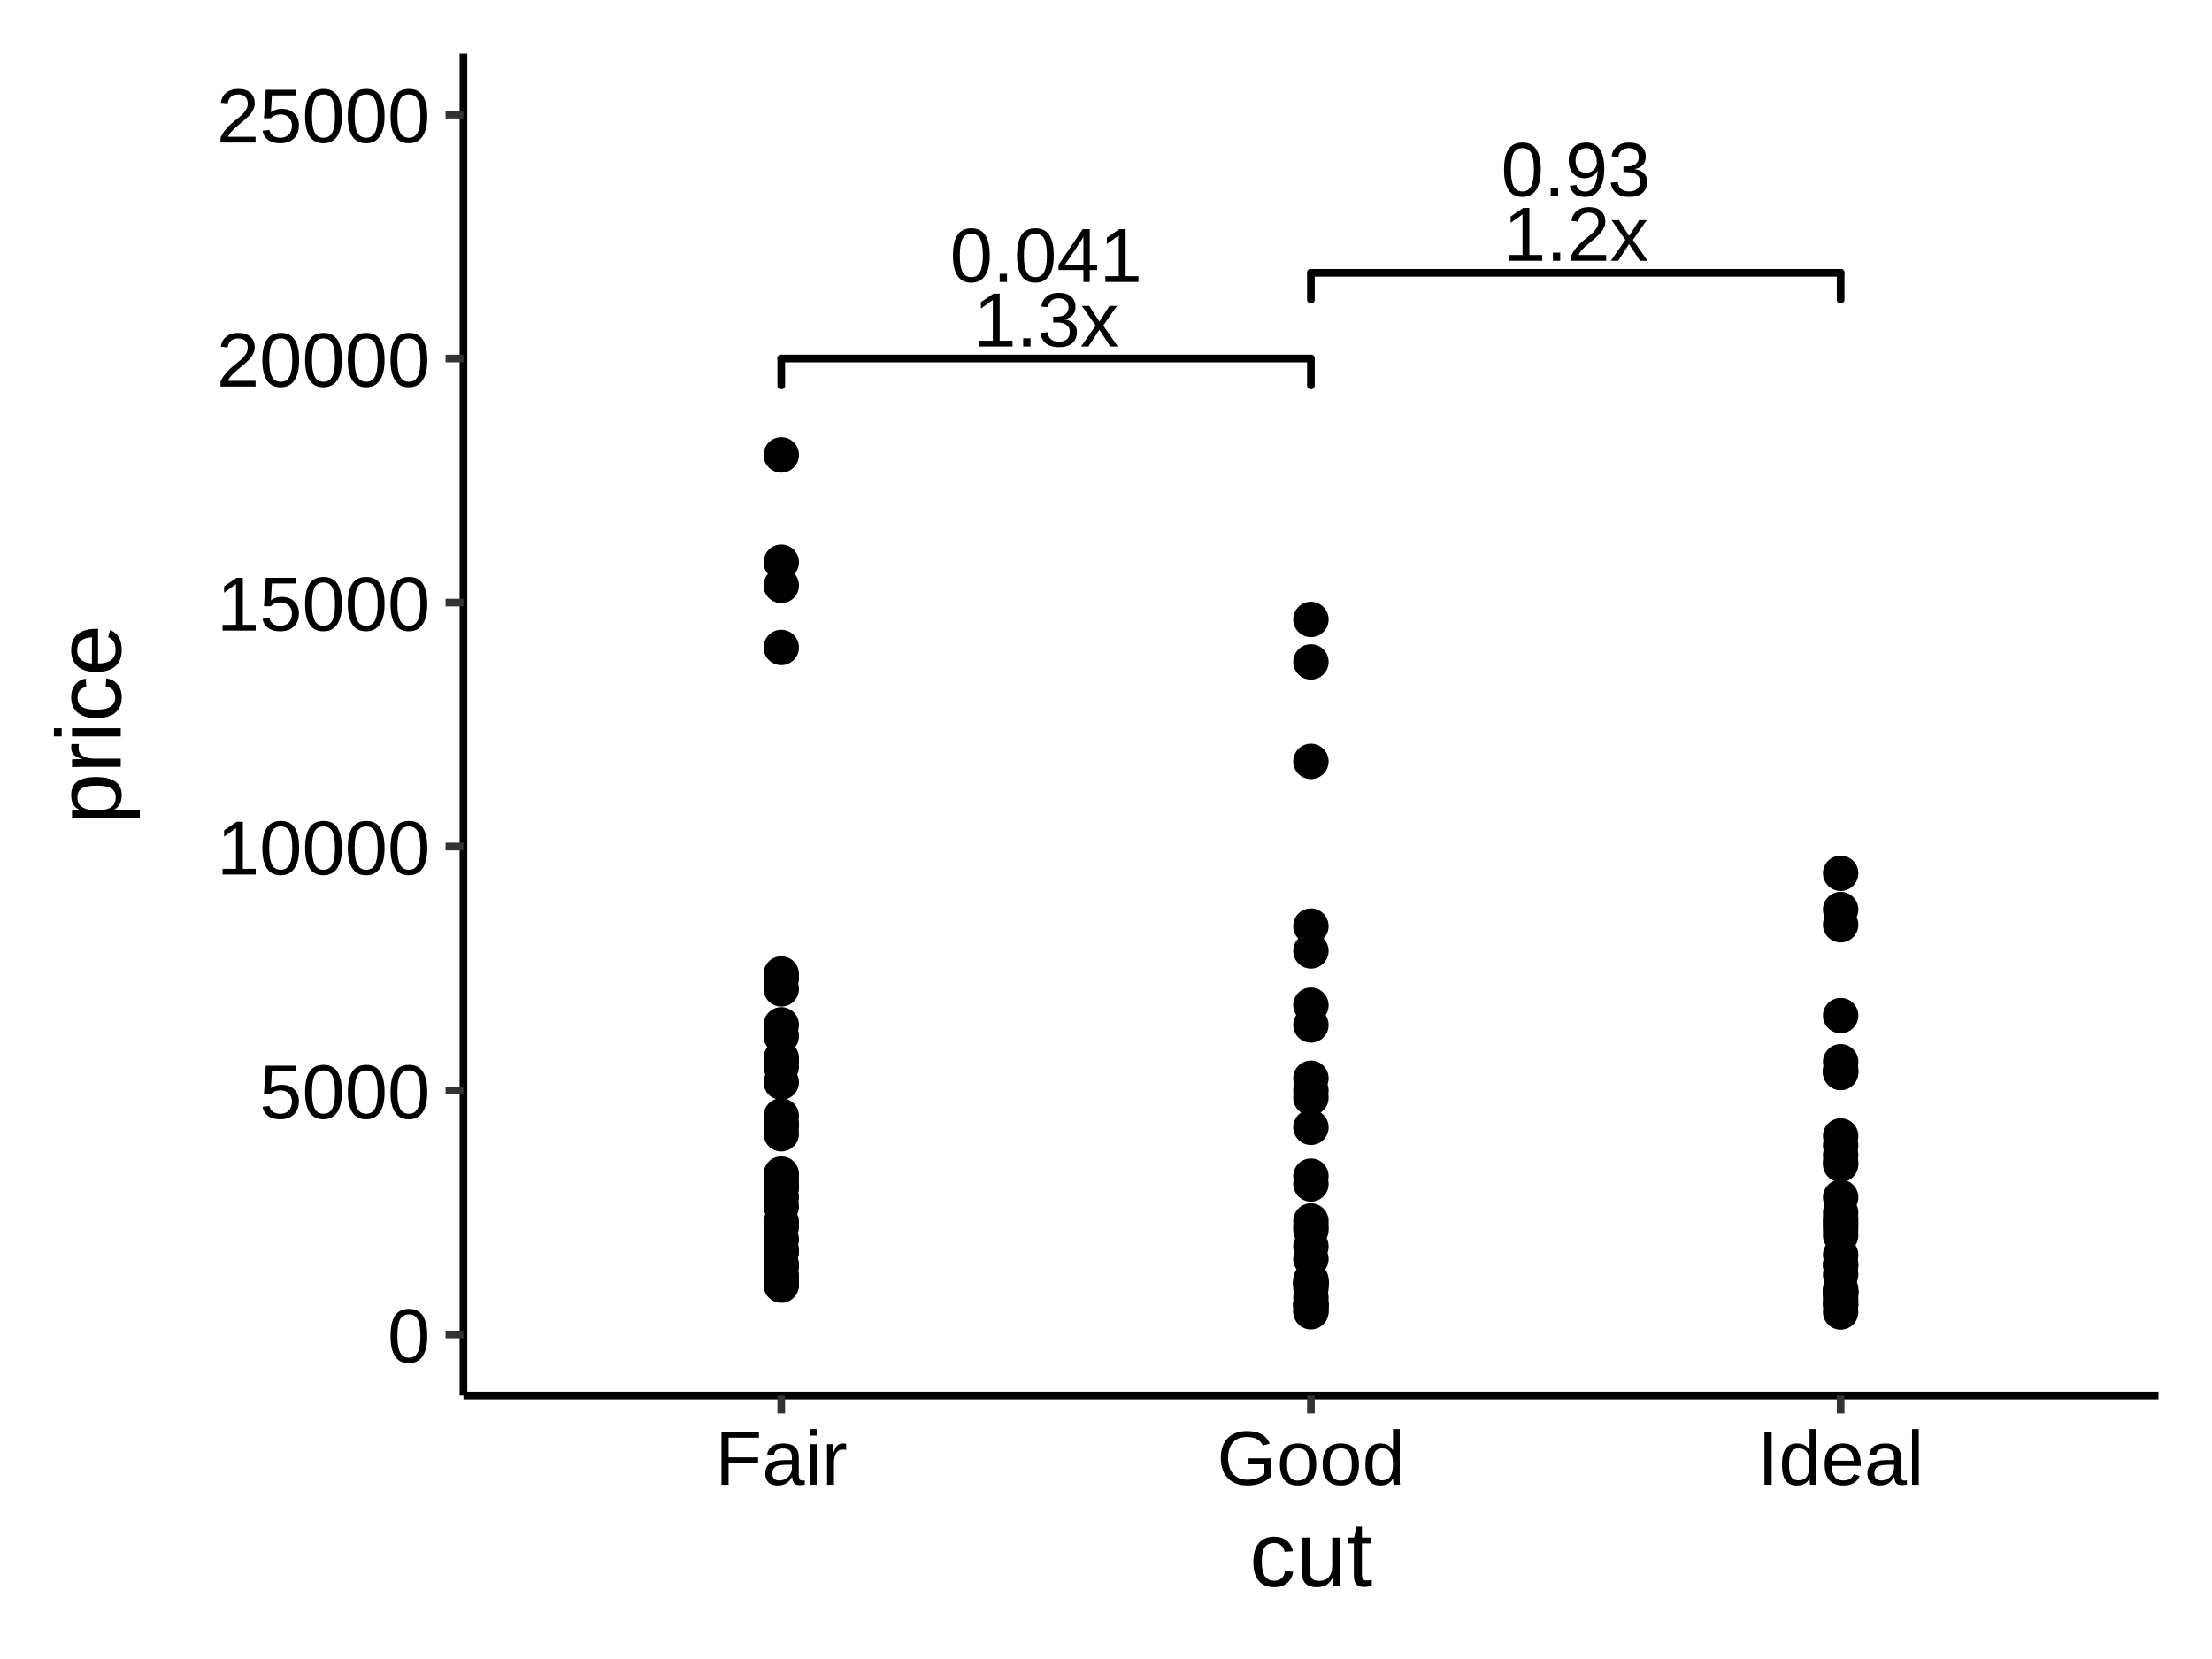
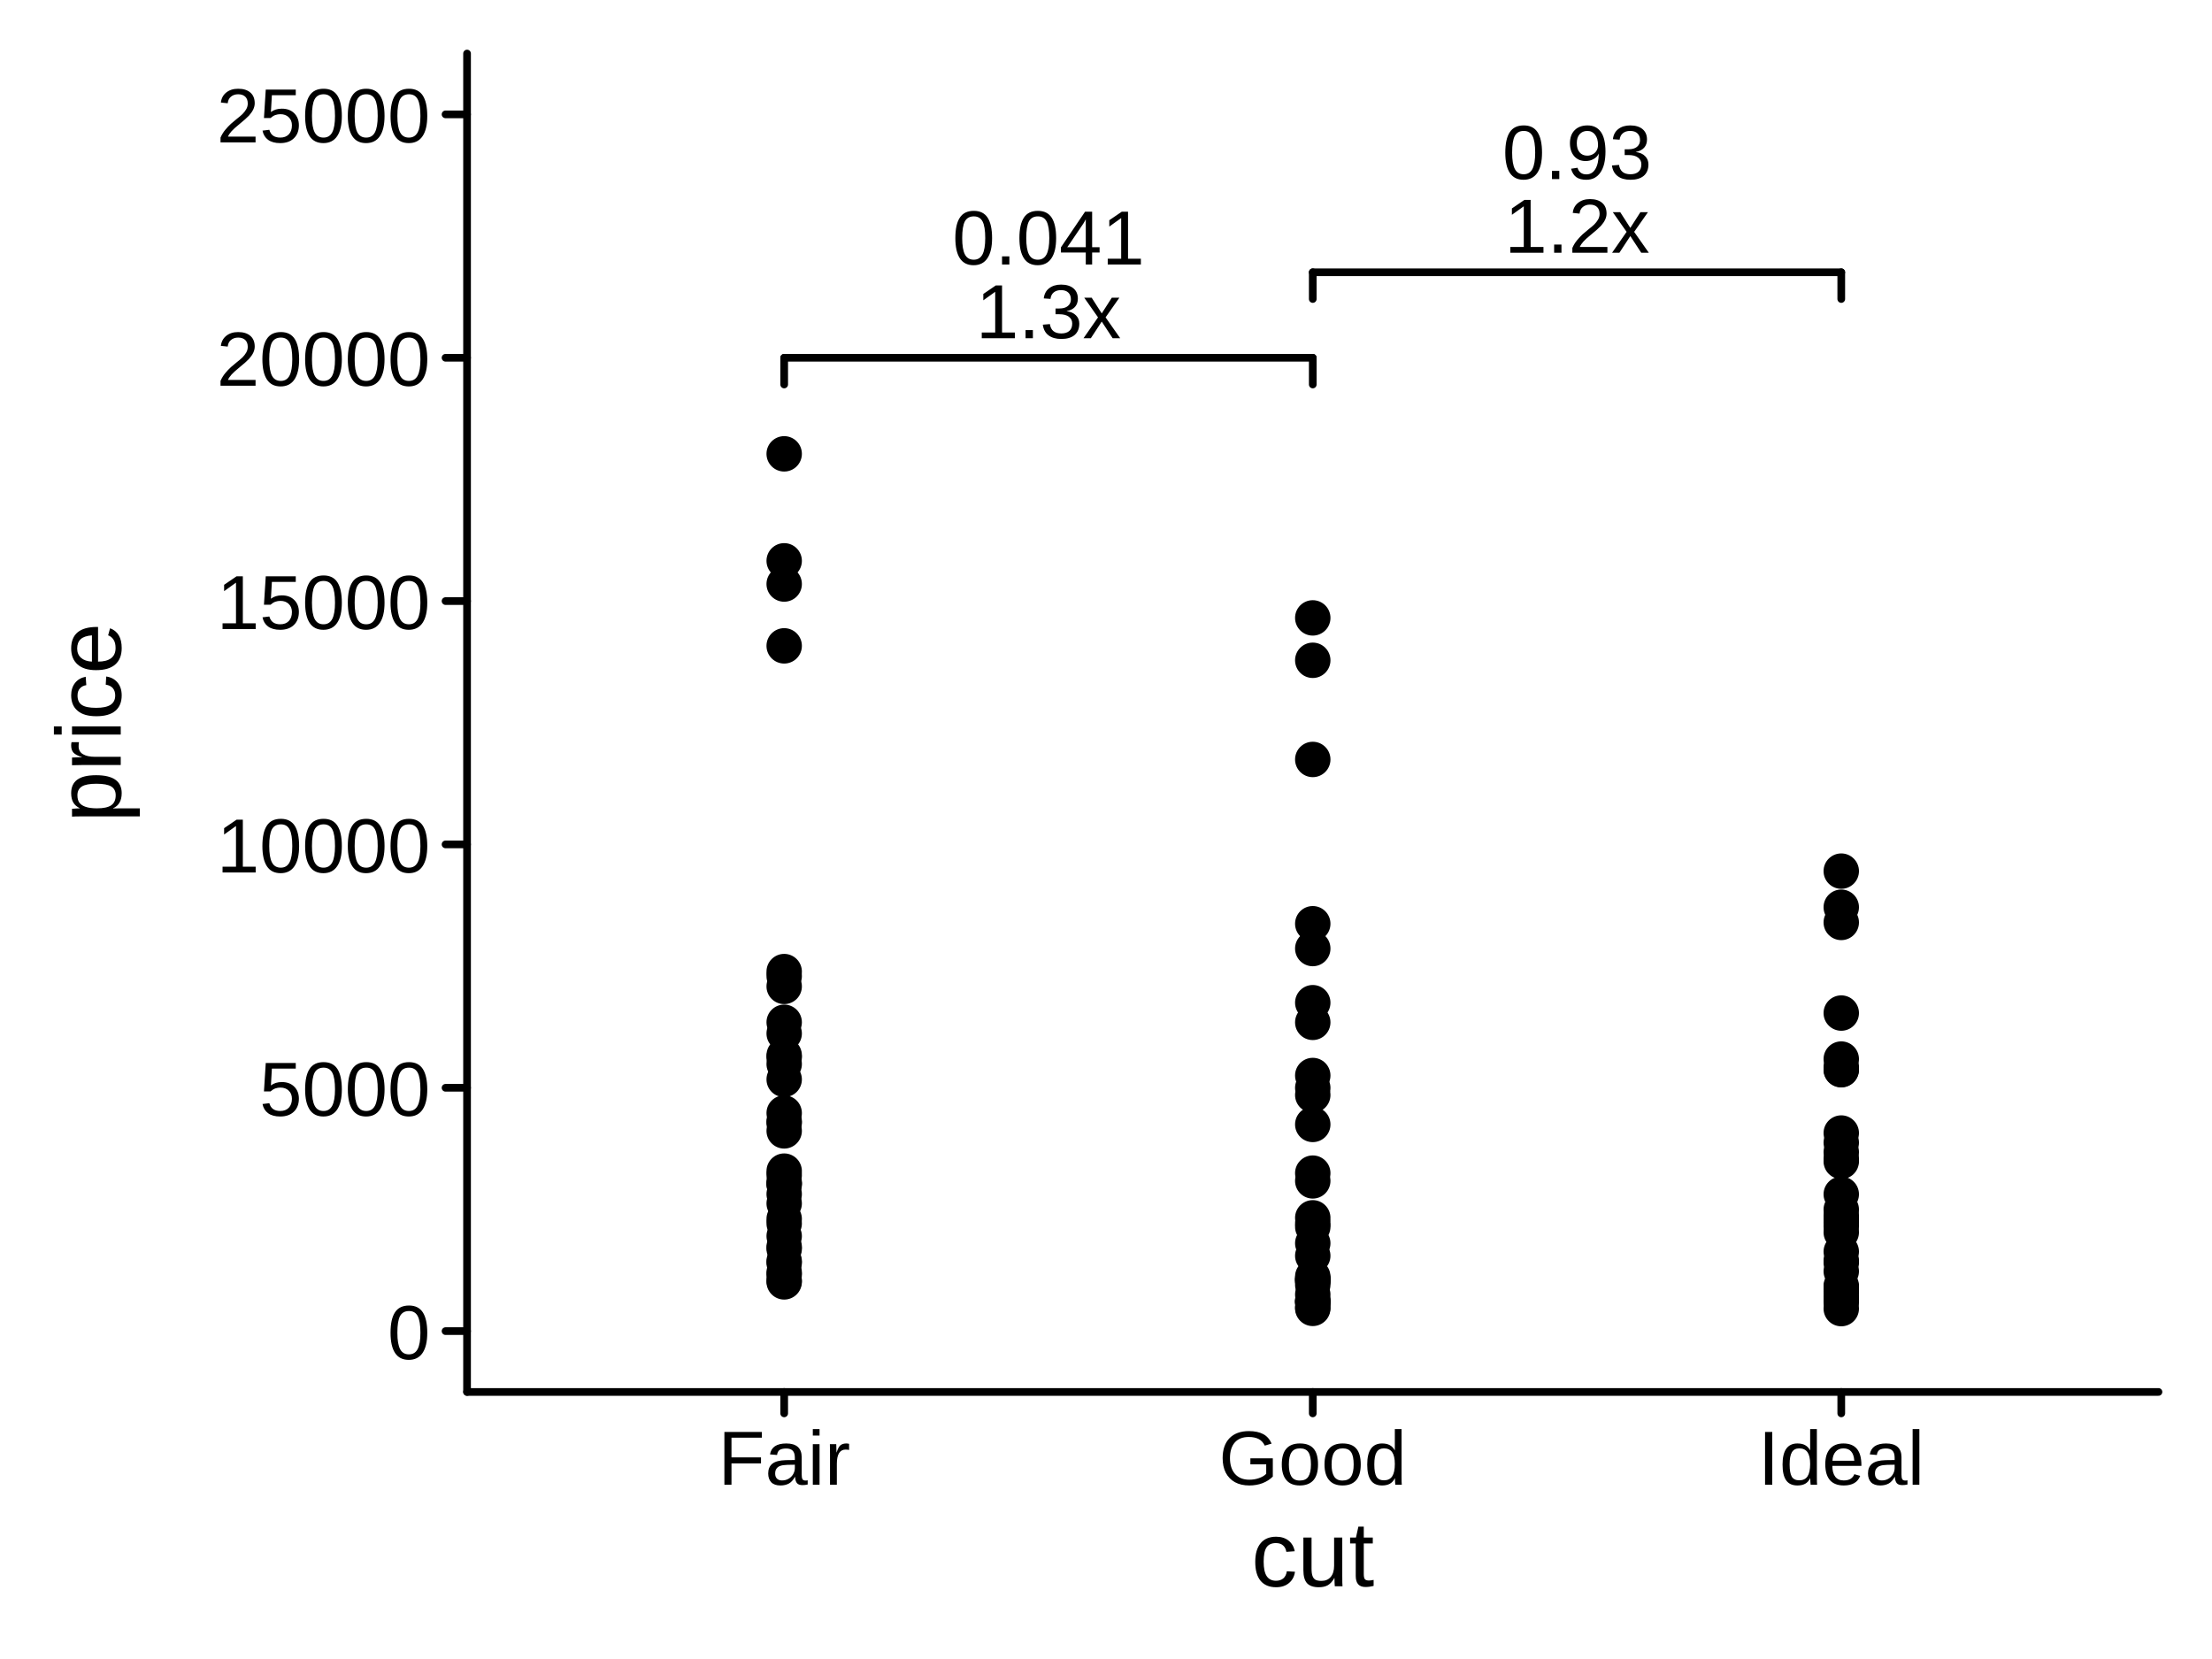
<svg xmlns="http://www.w3.org/2000/svg" class="svglite" width="288.00pt" height="216.00pt" viewBox="0 0 288.00 216.00">
  <defs>
    <style type="text/css">
    .svglite line, .svglite polyline, .svglite polygon, .svglite path, .svglite rect, .svglite circle {
      fill: none;
      stroke: #000000;
      stroke-linecap: round;
      stroke-linejoin: round;
      stroke-miterlimit: 10.00;
    }
    .svglite text {
      white-space: pre;
    }
  </style>
  </defs>
  <rect width="100%" height="100%" style="stroke: none; fill: none;" />
  <defs>
    <clipPath id="cpMC4wMHwyODguMDB8MC4wMHwyMTYuMDA=">
      <rect x="0.00" y="0.00" width="288.00" height="216.00" />
    </clipPath>
  </defs>
  <g clip-path="url(#cpMC4wMHwyODguMDB8MC4wMHwyMTYuMDA=)">
</g>
  <defs>
-     <clipPath id="cpNjAuMzR8MjgxLjAzfDYuOTd8MTgxLjcw">
-       <rect x="60.34" y="6.97" width="220.69" height="174.72" />
+     <clipPath id="cpNjAuODF8MjgxLjAzfDYuOTd8MTgxLjIz">
+       <rect x="60.81" y="6.97" width="220.22" height="174.26" />
    </clipPath>
  </defs>
-   <g clip-path="url(#cpNjAuMzR8MjgxLjAzfDYuOTd8MTgxLjcw)">
-     <circle cx="101.72" cy="154.52" r="1.95" style="stroke-width: 0.71; fill: #000000;" />
-     <circle cx="170.68" cy="99.13" r="1.95" style="stroke-width: 0.71; fill: #000000;" />
-     <circle cx="239.65" cy="160.86" r="1.95" style="stroke-width: 0.71; fill: #000000;" />
-     <circle cx="239.65" cy="113.70" r="1.95" style="stroke-width: 0.71; fill: #000000;" />
-     <circle cx="239.65" cy="157.88" r="1.95" style="stroke-width: 0.71; fill: #000000;" />
-     <circle cx="101.72" cy="84.30" r="1.95" style="stroke-width: 0.71; fill: #000000;" />
-     <circle cx="170.68" cy="168.98" r="1.95" style="stroke-width: 0.71; fill: #000000;" />
-     <circle cx="170.68" cy="167.22" r="1.95" style="stroke-width: 0.71; fill: #000000;" />
-     <circle cx="239.65" cy="138.24" r="1.95" style="stroke-width: 0.71; fill: #000000;" />
-     <circle cx="101.72" cy="163.01" r="1.95" style="stroke-width: 0.71; fill: #000000;" />
-     <circle cx="170.68" cy="123.81" r="1.95" style="stroke-width: 0.71; fill: #000000;" />
-     <circle cx="101.72" cy="153.39" r="1.95" style="stroke-width: 0.71; fill: #000000;" />
-     <circle cx="239.65" cy="163.38" r="1.95" style="stroke-width: 0.71; fill: #000000;" />
-     <circle cx="239.65" cy="168.60" r="1.95" style="stroke-width: 0.71; fill: #000000;" />
-     <circle cx="170.68" cy="169.87" r="1.95" style="stroke-width: 0.71; fill: #000000;" />
-     <circle cx="170.68" cy="170.79" r="1.95" style="stroke-width: 0.71; fill: #000000;" />
-     <circle cx="239.65" cy="159.53" r="1.95" style="stroke-width: 0.71; fill: #000000;" />
-     <circle cx="101.72" cy="167.32" r="1.95" style="stroke-width: 0.71; fill: #000000;" />
-     <circle cx="239.65" cy="160.06" r="1.95" style="stroke-width: 0.71; fill: #000000;" />
-     <circle cx="101.72" cy="154.62" r="1.95" style="stroke-width: 0.71; fill: #000000;" />
-     <circle cx="170.68" cy="166.89" r="1.95" style="stroke-width: 0.71; fill: #000000;" />
-     <circle cx="170.68" cy="153.13" r="1.95" style="stroke-width: 0.71; fill: #000000;" />
-     <circle cx="101.72" cy="166.40" r="1.95" style="stroke-width: 0.71; fill: #000000;" />
-     <circle cx="170.68" cy="146.77" r="1.95" style="stroke-width: 0.71; fill: #000000;" />
-     <circle cx="101.72" cy="73.20" r="1.95" style="stroke-width: 0.71; fill: #000000;" />
-     <circle cx="239.65" cy="169.20" r="1.95" style="stroke-width: 0.71; fill: #000000;" />
-     <circle cx="170.68" cy="142.00" r="1.95" style="stroke-width: 0.71; fill: #000000;" />
-     <circle cx="101.72" cy="133.43" r="1.95" style="stroke-width: 0.71; fill: #000000;" />
-     <circle cx="239.65" cy="159.14" r="1.95" style="stroke-width: 0.71; fill: #000000;" />
-     <circle cx="101.72" cy="164.85" r="1.95" style="stroke-width: 0.71; fill: #000000;" />
-     <circle cx="239.65" cy="120.40" r="1.95" style="stroke-width: 0.71; fill: #000000;" />
-     <circle cx="101.72" cy="137.75" r="1.95" style="stroke-width: 0.71; fill: #000000;" />
-     <circle cx="170.68" cy="140.39" r="1.95" style="stroke-width: 0.71; fill: #000000;" />
-     <circle cx="170.68" cy="158.97" r="1.95" style="stroke-width: 0.71; fill: #000000;" />
-     <circle cx="239.65" cy="132.23" r="1.95" style="stroke-width: 0.71; fill: #000000;" />
-     <circle cx="101.72" cy="134.90" r="1.95" style="stroke-width: 0.71; fill: #000000;" />
-     <circle cx="239.65" cy="155.89" r="1.95" style="stroke-width: 0.71; fill: #000000;" />
-     <circle cx="239.65" cy="139.31" r="1.95" style="stroke-width: 0.71; fill: #000000;" />
-     <circle cx="239.65" cy="168.27" r="1.95" style="stroke-width: 0.71; fill: #000000;" />
-     <circle cx="101.72" cy="126.81" r="1.95" style="stroke-width: 0.71; fill: #000000;" />
-     <circle cx="239.65" cy="149.15" r="1.95" style="stroke-width: 0.71; fill: #000000;" />
-     <circle cx="170.68" cy="170.01" r="1.95" style="stroke-width: 0.71; fill: #000000;" />
-     <circle cx="101.72" cy="138.89" r="1.95" style="stroke-width: 0.71; fill: #000000;" />
-     <circle cx="170.68" cy="154.14" r="1.95" style="stroke-width: 0.71; fill: #000000;" />
-     <circle cx="101.72" cy="159.71" r="1.95" style="stroke-width: 0.71; fill: #000000;" />
-     <circle cx="101.72" cy="167.15" r="1.95" style="stroke-width: 0.71; fill: #000000;" />
-     <circle cx="239.65" cy="139.64" r="1.95" style="stroke-width: 0.71; fill: #000000;" />
-     <circle cx="101.72" cy="127.41" r="1.95" style="stroke-width: 0.71; fill: #000000;" />
-     <circle cx="239.65" cy="118.42" r="1.95" style="stroke-width: 0.71; fill: #000000;" />
-     <circle cx="170.68" cy="142.93" r="1.95" style="stroke-width: 0.71; fill: #000000;" />
-     <circle cx="170.68" cy="130.88" r="1.95" style="stroke-width: 0.71; fill: #000000;" />
-     <circle cx="101.72" cy="159.10" r="1.95" style="stroke-width: 0.71; fill: #000000;" />
-     <circle cx="170.68" cy="167.07" r="1.95" style="stroke-width: 0.71; fill: #000000;" />
-     <circle cx="239.65" cy="167.84" r="1.95" style="stroke-width: 0.71; fill: #000000;" />
-     <circle cx="101.72" cy="154.30" r="1.95" style="stroke-width: 0.71; fill: #000000;" />
-     <circle cx="170.68" cy="166.64" r="1.95" style="stroke-width: 0.71; fill: #000000;" />
-     <circle cx="239.65" cy="168.27" r="1.95" style="stroke-width: 0.71; fill: #000000;" />
-     <circle cx="101.72" cy="152.86" r="1.95" style="stroke-width: 0.71; fill: #000000;" />
-     <circle cx="101.72" cy="147.61" r="1.95" style="stroke-width: 0.71; fill: #000000;" />
-     <circle cx="239.65" cy="169.90" r="1.95" style="stroke-width: 0.71; fill: #000000;" />
-     <circle cx="170.68" cy="169.75" r="1.95" style="stroke-width: 0.71; fill: #000000;" />
-     <circle cx="170.68" cy="162.28" r="1.95" style="stroke-width: 0.71; fill: #000000;" />
-     <circle cx="101.72" cy="138.02" r="1.95" style="stroke-width: 0.71; fill: #000000;" />
-     <circle cx="101.72" cy="145.29" r="1.95" style="stroke-width: 0.71; fill: #000000;" />
-     <circle cx="101.72" cy="161.35" r="1.95" style="stroke-width: 0.71; fill: #000000;" />
-     <circle cx="101.72" cy="155.87" r="1.95" style="stroke-width: 0.71; fill: #000000;" />
-     <circle cx="239.65" cy="164.59" r="1.95" style="stroke-width: 0.71; fill: #000000;" />
-     <circle cx="101.72" cy="59.23" r="1.95" style="stroke-width: 0.71; fill: #000000;" />
-     <circle cx="170.68" cy="170.63" r="1.95" style="stroke-width: 0.71; fill: #000000;" />
-     <circle cx="101.72" cy="146.58" r="1.95" style="stroke-width: 0.71; fill: #000000;" />
-     <circle cx="239.65" cy="158.70" r="1.95" style="stroke-width: 0.71; fill: #000000;" />
-     <circle cx="170.68" cy="167.13" r="1.95" style="stroke-width: 0.71; fill: #000000;" />
-     <circle cx="239.65" cy="165.95" r="1.95" style="stroke-width: 0.71; fill: #000000;" />
-     <circle cx="170.68" cy="163.92" r="1.95" style="stroke-width: 0.71; fill: #000000;" />
-     <circle cx="170.68" cy="159.68" r="1.95" style="stroke-width: 0.71; fill: #000000;" />
-     <circle cx="101.72" cy="162.74" r="1.95" style="stroke-width: 0.71; fill: #000000;" />
-     <circle cx="101.72" cy="157.09" r="1.95" style="stroke-width: 0.71; fill: #000000;" />
-     <circle cx="239.65" cy="151.29" r="1.95" style="stroke-width: 0.71; fill: #000000;" />
-     <circle cx="101.72" cy="140.90" r="1.95" style="stroke-width: 0.71; fill: #000000;" />
-     <circle cx="239.65" cy="147.90" r="1.95" style="stroke-width: 0.71; fill: #000000;" />
-     <circle cx="170.68" cy="167.69" r="1.95" style="stroke-width: 0.71; fill: #000000;" />
-     <circle cx="170.68" cy="160.14" r="1.95" style="stroke-width: 0.71; fill: #000000;" />
-     <circle cx="239.65" cy="151.60" r="1.95" style="stroke-width: 0.71; fill: #000000;" />
-     <circle cx="239.65" cy="164.76" r="1.95" style="stroke-width: 0.71; fill: #000000;" />
-     <circle cx="101.72" cy="128.75" r="1.95" style="stroke-width: 0.71; fill: #000000;" />
-     <circle cx="239.65" cy="168.09" r="1.95" style="stroke-width: 0.71; fill: #000000;" />
-     <circle cx="170.68" cy="169.97" r="1.95" style="stroke-width: 0.71; fill: #000000;" />
-     <circle cx="239.65" cy="169.76" r="1.95" style="stroke-width: 0.71; fill: #000000;" />
-     <circle cx="101.72" cy="166.08" r="1.95" style="stroke-width: 0.71; fill: #000000;" />
-     <circle cx="239.65" cy="150.39" r="1.95" style="stroke-width: 0.71; fill: #000000;" />
-     <circle cx="170.68" cy="120.58" r="1.95" style="stroke-width: 0.71; fill: #000000;" />
-     <circle cx="170.68" cy="80.65" r="1.95" style="stroke-width: 0.71; fill: #000000;" />
-     <circle cx="239.65" cy="139.60" r="1.95" style="stroke-width: 0.71; fill: #000000;" />
-     <circle cx="239.65" cy="170.82" r="1.95" style="stroke-width: 0.71; fill: #000000;" />
-     <circle cx="101.72" cy="164.61" r="1.95" style="stroke-width: 0.71; fill: #000000;" />
-     <circle cx="239.65" cy="168.33" r="1.95" style="stroke-width: 0.71; fill: #000000;" />
-     <circle cx="170.68" cy="86.18" r="1.95" style="stroke-width: 0.71; fill: #000000;" />
-     <circle cx="101.72" cy="146.36" r="1.95" style="stroke-width: 0.71; fill: #000000;" />
-     <circle cx="101.72" cy="76.22" r="1.95" style="stroke-width: 0.71; fill: #000000;" />
-     <circle cx="170.68" cy="133.45" r="1.95" style="stroke-width: 0.71; fill: #000000;" />
-     <line x1="170.68" y1="46.68" x2="101.72" y2="46.68" style="stroke-width: 1.00;" />
-     <line x1="170.68" y1="35.52" x2="239.65" y2="35.52" style="stroke-width: 1.00;" />
-     <line x1="170.68" y1="46.68" x2="170.68" y2="50.18" style="stroke-width: 1.00;" />
-     <line x1="170.68" y1="35.52" x2="170.68" y2="39.02" style="stroke-width: 1.00;" />
-     <line x1="101.72" y1="46.68" x2="101.72" y2="50.18" style="stroke-width: 1.00;" />
-     <line x1="239.65" y1="35.52" x2="239.65" y2="39.02" style="stroke-width: 1.00;" />
-     <text x="136.20" y="36.71" text-anchor="middle" style="font-size: 10.00px; font-family: &quot;Liberation Sans&quot;;" textLength="28.64px" lengthAdjust="spacingAndGlyphs">0.041</text>
-     <text x="136.20" y="45.11" text-anchor="middle" style="font-size: 10.00px; font-family: &quot;Liberation Sans&quot;;" textLength="21.83px" lengthAdjust="spacingAndGlyphs">1.3x</text>
-     <text x="205.17" y="25.55" text-anchor="middle" style="font-size: 10.00px; font-family: &quot;Liberation Sans&quot;;" textLength="22.28px" lengthAdjust="spacingAndGlyphs">0.93</text>
-     <text x="205.17" y="33.95" text-anchor="middle" style="font-size: 10.00px; font-family: &quot;Liberation Sans&quot;;" textLength="21.83px" lengthAdjust="spacingAndGlyphs">1.2x</text>
+   <g clip-path="url(#cpNjAuODF8MjgxLjAzfDYuOTd8MTgxLjIz)">
+     <circle cx="102.10" cy="154.13" r="1.95" style="stroke-width: 0.71; fill: #000000;" />
+     <circle cx="170.92" cy="98.88" r="1.95" style="stroke-width: 0.71; fill: #000000;" />
+     <circle cx="239.73" cy="160.45" r="1.95" style="stroke-width: 0.71; fill: #000000;" />
+     <circle cx="239.73" cy="113.42" r="1.95" style="stroke-width: 0.71; fill: #000000;" />
+     <circle cx="239.73" cy="157.48" r="1.95" style="stroke-width: 0.71; fill: #000000;" />
+     <circle cx="102.10" cy="84.09" r="1.95" style="stroke-width: 0.71; fill: #000000;" />
+     <circle cx="170.92" cy="168.55" r="1.95" style="stroke-width: 0.71; fill: #000000;" />
+     <circle cx="170.92" cy="166.79" r="1.95" style="stroke-width: 0.71; fill: #000000;" />
+     <circle cx="239.73" cy="137.89" r="1.95" style="stroke-width: 0.71; fill: #000000;" />
+     <circle cx="102.10" cy="162.60" r="1.95" style="stroke-width: 0.71; fill: #000000;" />
+     <circle cx="170.92" cy="123.50" r="1.95" style="stroke-width: 0.71; fill: #000000;" />
+     <circle cx="102.10" cy="153.00" r="1.95" style="stroke-width: 0.71; fill: #000000;" />
+     <circle cx="239.73" cy="162.96" r="1.95" style="stroke-width: 0.71; fill: #000000;" />
+     <circle cx="239.73" cy="168.16" r="1.95" style="stroke-width: 0.71; fill: #000000;" />
+     <circle cx="170.92" cy="169.43" r="1.95" style="stroke-width: 0.71; fill: #000000;" />
+     <circle cx="170.92" cy="170.35" r="1.95" style="stroke-width: 0.71; fill: #000000;" />
+     <circle cx="239.73" cy="159.12" r="1.95" style="stroke-width: 0.71; fill: #000000;" />
+     <circle cx="102.10" cy="166.90" r="1.95" style="stroke-width: 0.71; fill: #000000;" />
+     <circle cx="239.73" cy="159.65" r="1.95" style="stroke-width: 0.71; fill: #000000;" />
+     <circle cx="102.10" cy="154.23" r="1.95" style="stroke-width: 0.71; fill: #000000;" />
+     <circle cx="170.92" cy="166.47" r="1.95" style="stroke-width: 0.71; fill: #000000;" />
+     <circle cx="170.92" cy="152.74" r="1.95" style="stroke-width: 0.71; fill: #000000;" />
+     <circle cx="102.10" cy="165.97" r="1.95" style="stroke-width: 0.71; fill: #000000;" />
+     <circle cx="170.92" cy="146.40" r="1.95" style="stroke-width: 0.71; fill: #000000;" />
+     <circle cx="102.10" cy="73.02" r="1.95" style="stroke-width: 0.71; fill: #000000;" />
+     <circle cx="239.73" cy="168.77" r="1.95" style="stroke-width: 0.71; fill: #000000;" />
+     <circle cx="170.92" cy="141.64" r="1.95" style="stroke-width: 0.71; fill: #000000;" />
+     <circle cx="102.10" cy="133.10" r="1.95" style="stroke-width: 0.71; fill: #000000;" />
+     <circle cx="239.73" cy="158.74" r="1.95" style="stroke-width: 0.71; fill: #000000;" />
+     <circle cx="102.10" cy="164.43" r="1.95" style="stroke-width: 0.71; fill: #000000;" />
+     <circle cx="239.73" cy="120.10" r="1.95" style="stroke-width: 0.71; fill: #000000;" />
+     <circle cx="102.10" cy="137.40" r="1.95" style="stroke-width: 0.71; fill: #000000;" />
+     <circle cx="170.92" cy="140.03" r="1.95" style="stroke-width: 0.71; fill: #000000;" />
+     <circle cx="170.92" cy="158.56" r="1.95" style="stroke-width: 0.71; fill: #000000;" />
+     <circle cx="239.73" cy="131.90" r="1.95" style="stroke-width: 0.71; fill: #000000;" />
+     <circle cx="102.10" cy="134.56" r="1.95" style="stroke-width: 0.71; fill: #000000;" />
+     <circle cx="239.73" cy="155.49" r="1.95" style="stroke-width: 0.71; fill: #000000;" />
+     <circle cx="239.73" cy="138.96" r="1.95" style="stroke-width: 0.71; fill: #000000;" />
+     <circle cx="239.73" cy="167.84" r="1.95" style="stroke-width: 0.71; fill: #000000;" />
+     <circle cx="102.10" cy="126.50" r="1.95" style="stroke-width: 0.71; fill: #000000;" />
+     <circle cx="239.73" cy="148.77" r="1.95" style="stroke-width: 0.71; fill: #000000;" />
+     <circle cx="170.92" cy="169.58" r="1.95" style="stroke-width: 0.71; fill: #000000;" />
+     <circle cx="102.10" cy="138.54" r="1.95" style="stroke-width: 0.71; fill: #000000;" />
+     <circle cx="170.92" cy="153.75" r="1.95" style="stroke-width: 0.71; fill: #000000;" />
+     <circle cx="102.10" cy="159.30" r="1.95" style="stroke-width: 0.71; fill: #000000;" />
+     <circle cx="102.10" cy="166.72" r="1.95" style="stroke-width: 0.71; fill: #000000;" />
+     <circle cx="239.73" cy="139.28" r="1.95" style="stroke-width: 0.71; fill: #000000;" />
+     <circle cx="102.10" cy="127.09" r="1.95" style="stroke-width: 0.71; fill: #000000;" />
+     <circle cx="239.73" cy="118.12" r="1.95" style="stroke-width: 0.71; fill: #000000;" />
+     <circle cx="170.92" cy="142.57" r="1.95" style="stroke-width: 0.71; fill: #000000;" />
+     <circle cx="170.92" cy="130.55" r="1.95" style="stroke-width: 0.71; fill: #000000;" />
+     <circle cx="102.10" cy="158.70" r="1.95" style="stroke-width: 0.71; fill: #000000;" />
+     <circle cx="170.92" cy="166.64" r="1.95" style="stroke-width: 0.71; fill: #000000;" />
+     <circle cx="239.73" cy="167.41" r="1.95" style="stroke-width: 0.71; fill: #000000;" />
+     <circle cx="102.10" cy="153.91" r="1.95" style="stroke-width: 0.71; fill: #000000;" />
+     <circle cx="170.92" cy="166.21" r="1.95" style="stroke-width: 0.71; fill: #000000;" />
+     <circle cx="239.73" cy="167.84" r="1.95" style="stroke-width: 0.71; fill: #000000;" />
+     <circle cx="102.10" cy="152.48" r="1.95" style="stroke-width: 0.71; fill: #000000;" />
+     <circle cx="102.10" cy="147.24" r="1.95" style="stroke-width: 0.71; fill: #000000;" />
+     <circle cx="239.73" cy="169.46" r="1.95" style="stroke-width: 0.71; fill: #000000;" />
+     <circle cx="170.92" cy="169.31" r="1.95" style="stroke-width: 0.71; fill: #000000;" />
+     <circle cx="170.92" cy="161.87" r="1.95" style="stroke-width: 0.71; fill: #000000;" />
+     <circle cx="102.10" cy="137.67" r="1.95" style="stroke-width: 0.71; fill: #000000;" />
+     <circle cx="102.10" cy="144.92" r="1.95" style="stroke-width: 0.71; fill: #000000;" />
+     <circle cx="102.10" cy="160.94" r="1.95" style="stroke-width: 0.71; fill: #000000;" />
+     <circle cx="102.10" cy="155.47" r="1.95" style="stroke-width: 0.71; fill: #000000;" />
+     <circle cx="239.73" cy="164.17" r="1.95" style="stroke-width: 0.71; fill: #000000;" />
+     <circle cx="102.10" cy="59.09" r="1.95" style="stroke-width: 0.71; fill: #000000;" />
+     <circle cx="170.92" cy="170.20" r="1.95" style="stroke-width: 0.71; fill: #000000;" />
+     <circle cx="102.10" cy="146.21" r="1.95" style="stroke-width: 0.71; fill: #000000;" />
+     <circle cx="239.73" cy="158.29" r="1.95" style="stroke-width: 0.71; fill: #000000;" />
+     <circle cx="170.92" cy="166.71" r="1.95" style="stroke-width: 0.71; fill: #000000;" />
+     <circle cx="239.73" cy="165.52" r="1.95" style="stroke-width: 0.71; fill: #000000;" />
+     <circle cx="170.92" cy="163.50" r="1.95" style="stroke-width: 0.71; fill: #000000;" />
+     <circle cx="170.92" cy="159.27" r="1.95" style="stroke-width: 0.71; fill: #000000;" />
+     <circle cx="102.10" cy="162.33" r="1.95" style="stroke-width: 0.71; fill: #000000;" />
+     <circle cx="102.10" cy="156.69" r="1.95" style="stroke-width: 0.71; fill: #000000;" />
+     <circle cx="239.73" cy="150.91" r="1.95" style="stroke-width: 0.71; fill: #000000;" />
+     <circle cx="102.10" cy="140.54" r="1.95" style="stroke-width: 0.71; fill: #000000;" />
+     <circle cx="239.73" cy="147.52" r="1.95" style="stroke-width: 0.71; fill: #000000;" />
+     <circle cx="170.92" cy="167.27" r="1.95" style="stroke-width: 0.71; fill: #000000;" />
+     <circle cx="170.92" cy="159.73" r="1.95" style="stroke-width: 0.71; fill: #000000;" />
+     <circle cx="239.73" cy="151.21" r="1.95" style="stroke-width: 0.71; fill: #000000;" />
+     <circle cx="239.73" cy="164.34" r="1.95" style="stroke-width: 0.71; fill: #000000;" />
+     <circle cx="102.10" cy="128.43" r="1.95" style="stroke-width: 0.71; fill: #000000;" />
+     <circle cx="239.73" cy="167.66" r="1.95" style="stroke-width: 0.71; fill: #000000;" />
+     <circle cx="170.92" cy="169.53" r="1.95" style="stroke-width: 0.71; fill: #000000;" />
+     <circle cx="239.73" cy="169.33" r="1.95" style="stroke-width: 0.71; fill: #000000;" />
+     <circle cx="102.10" cy="165.66" r="1.95" style="stroke-width: 0.71; fill: #000000;" />
+     <circle cx="239.73" cy="150.00" r="1.95" style="stroke-width: 0.71; fill: #000000;" />
+     <circle cx="170.92" cy="120.27" r="1.95" style="stroke-width: 0.71; fill: #000000;" />
+     <circle cx="170.92" cy="80.45" r="1.95" style="stroke-width: 0.71; fill: #000000;" />
+     <circle cx="239.73" cy="139.24" r="1.95" style="stroke-width: 0.71; fill: #000000;" />
+     <circle cx="239.73" cy="170.38" r="1.95" style="stroke-width: 0.71; fill: #000000;" />
+     <circle cx="102.10" cy="164.19" r="1.95" style="stroke-width: 0.71; fill: #000000;" />
+     <circle cx="239.73" cy="167.90" r="1.95" style="stroke-width: 0.71; fill: #000000;" />
+     <circle cx="170.92" cy="85.97" r="1.95" style="stroke-width: 0.71; fill: #000000;" />
+     <circle cx="102.10" cy="145.99" r="1.95" style="stroke-width: 0.71; fill: #000000;" />
+     <circle cx="102.10" cy="76.04" r="1.95" style="stroke-width: 0.71; fill: #000000;" />
+     <circle cx="170.92" cy="133.11" r="1.95" style="stroke-width: 0.71; fill: #000000;" />
+     <line x1="170.92" y1="46.58" x2="102.10" y2="46.58" style="stroke-width: 1.00;" />
+     <line x1="170.92" y1="35.45" x2="239.73" y2="35.45" style="stroke-width: 1.00;" />
+     <line x1="170.92" y1="46.58" x2="170.92" y2="50.06" style="stroke-width: 1.00;" />
+     <line x1="170.92" y1="35.45" x2="170.92" y2="38.93" style="stroke-width: 1.00;" />
+     <line x1="102.10" y1="46.58" x2="102.10" y2="50.06" style="stroke-width: 1.00;" />
+     <line x1="239.73" y1="35.45" x2="239.73" y2="38.93" style="stroke-width: 1.00;" />
+     <text x="136.51" y="34.44" text-anchor="middle" style="font-size: 10.00px; font-family: &quot;Liberation Sans&quot;;" textLength="28.64px" lengthAdjust="spacingAndGlyphs">0.041</text>
+     <text x="136.51" y="44.04" text-anchor="middle" style="font-size: 10.00px; font-family: &quot;Liberation Sans&quot;;" textLength="21.83px" lengthAdjust="spacingAndGlyphs">1.3x</text>
+     <text x="205.33" y="23.31" text-anchor="middle" style="font-size: 10.00px; font-family: &quot;Liberation Sans&quot;;" textLength="22.28px" lengthAdjust="spacingAndGlyphs">0.93</text>
+     <text x="205.33" y="32.91" text-anchor="middle" style="font-size: 10.00px; font-family: &quot;Liberation Sans&quot;;" textLength="21.83px" lengthAdjust="spacingAndGlyphs">1.2x</text>
  </g>
  <g clip-path="url(#cpMC4wMHwyODguMDB8MC4wMHwyMTYuMDA=)">
-     <polyline points="60.34,181.70 60.34,6.97 " style="stroke-width: 1.00; stroke-linecap: butt;" />
-     <text x="56.02" y="177.40" text-anchor="end" style="font-size: 10.00px; font-family: &quot;Liberation Sans&quot;;" textLength="6.36px" lengthAdjust="spacingAndGlyphs">0</text>
-     <text x="56.02" y="145.63" text-anchor="end" style="font-size: 10.00px; font-family: &quot;Liberation Sans&quot;;" textLength="25.46px" lengthAdjust="spacingAndGlyphs">5000</text>
-     <text x="56.02" y="113.87" text-anchor="end" style="font-size: 10.00px; font-family: &quot;Liberation Sans&quot;;" textLength="31.82px" lengthAdjust="spacingAndGlyphs">10000</text>
-     <text x="56.02" y="82.10" text-anchor="end" style="font-size: 10.00px; font-family: &quot;Liberation Sans&quot;;" textLength="31.82px" lengthAdjust="spacingAndGlyphs">15000</text>
-     <text x="56.02" y="50.33" text-anchor="end" style="font-size: 10.00px; font-family: &quot;Liberation Sans&quot;;" textLength="31.82px" lengthAdjust="spacingAndGlyphs">20000</text>
-     <text x="56.02" y="18.56" text-anchor="end" style="font-size: 10.00px; font-family: &quot;Liberation Sans&quot;;" textLength="31.82px" lengthAdjust="spacingAndGlyphs">25000</text>
-     <polyline points="58.01,173.75 60.34,173.75 " style="stroke-width: 1.00; stroke: #333333; stroke-linecap: butt;" />
-     <polyline points="58.01,141.99 60.34,141.99 " style="stroke-width: 1.00; stroke: #333333; stroke-linecap: butt;" />
-     <polyline points="58.01,110.22 60.34,110.22 " style="stroke-width: 1.00; stroke: #333333; stroke-linecap: butt;" />
-     <polyline points="58.01,78.45 60.34,78.45 " style="stroke-width: 1.00; stroke: #333333; stroke-linecap: butt;" />
-     <polyline points="58.01,46.68 60.34,46.68 " style="stroke-width: 1.00; stroke: #333333; stroke-linecap: butt;" />
-     <polyline points="58.01,14.92 60.34,14.92 " style="stroke-width: 1.00; stroke: #333333; stroke-linecap: butt;" />
-     <polyline points="60.34,181.70 281.03,181.70 " style="stroke-width: 1.00; stroke-linecap: butt;" />
-     <polyline points="101.72,184.02 101.72,181.70 " style="stroke-width: 1.00; stroke: #333333; stroke-linecap: butt;" />
-     <polyline points="170.68,184.02 170.68,181.70 " style="stroke-width: 1.00; stroke: #333333; stroke-linecap: butt;" />
-     <polyline points="239.65,184.02 239.65,181.70 " style="stroke-width: 1.00; stroke: #333333; stroke-linecap: butt;" />
-     <text x="101.72" y="193.31" text-anchor="middle" style="font-size: 10.00px; font-family: &quot;Liberation Sans&quot;;" textLength="17.86px" lengthAdjust="spacingAndGlyphs">Fair</text>
-     <text x="170.68" y="193.31" text-anchor="middle" style="font-size: 10.00px; font-family: &quot;Liberation Sans&quot;;" textLength="26.34px" lengthAdjust="spacingAndGlyphs">Good</text>
-     <text x="239.65" y="193.31" text-anchor="middle" style="font-size: 10.00px; font-family: &quot;Liberation Sans&quot;;" textLength="24.36px" lengthAdjust="spacingAndGlyphs">Ideal</text>
-     <text x="170.68" y="206.53" text-anchor="middle" style="font-size: 12.00px; font-family: &quot;Liberation Sans&quot;;" textLength="18.92px" lengthAdjust="spacingAndGlyphs">cut</text>
-     <text transform="translate(15.72,94.34) rotate(-90)" text-anchor="middle" style="font-size: 12.00px; font-family: &quot;Liberation Sans&quot;;" textLength="29.87px" lengthAdjust="spacingAndGlyphs">price</text>
+     <polyline points="60.81,181.23 60.81,6.97 " style="stroke-width: 1.00;" />
+     <text x="56.02" y="176.96" text-anchor="end" style="font-size: 10.00px; font-family: &quot;Liberation Sans&quot;;" textLength="6.36px" lengthAdjust="spacingAndGlyphs">0</text>
+     <text x="56.02" y="145.27" text-anchor="end" style="font-size: 10.00px; font-family: &quot;Liberation Sans&quot;;" textLength="25.46px" lengthAdjust="spacingAndGlyphs">5000</text>
+     <text x="56.02" y="113.59" text-anchor="end" style="font-size: 10.00px; font-family: &quot;Liberation Sans&quot;;" textLength="31.82px" lengthAdjust="spacingAndGlyphs">10000</text>
+     <text x="56.02" y="81.91" text-anchor="end" style="font-size: 10.00px; font-family: &quot;Liberation Sans&quot;;" textLength="31.82px" lengthAdjust="spacingAndGlyphs">15000</text>
+     <text x="56.02" y="50.22" text-anchor="end" style="font-size: 10.00px; font-family: &quot;Liberation Sans&quot;;" textLength="31.82px" lengthAdjust="spacingAndGlyphs">20000</text>
+     <text x="56.02" y="18.54" text-anchor="end" style="font-size: 10.00px; font-family: &quot;Liberation Sans&quot;;" textLength="31.82px" lengthAdjust="spacingAndGlyphs">25000</text>
+     <polyline points="58.01,173.31 60.81,173.31 " style="stroke-width: 1.00;" />
+     <polyline points="58.01,141.63 60.81,141.63 " style="stroke-width: 1.00;" />
+     <polyline points="58.01,109.94 60.81,109.94 " style="stroke-width: 1.00;" />
+     <polyline points="58.01,78.26 60.81,78.26 " style="stroke-width: 1.00;" />
+     <polyline points="58.01,46.58 60.81,46.58 " style="stroke-width: 1.00;" />
+     <polyline points="58.01,14.89 60.81,14.89 " style="stroke-width: 1.00;" />
+     <polyline points="60.81,181.23 281.03,181.23 " style="stroke-width: 1.00;" />
+     <polyline points="102.10,184.02 102.10,181.23 " style="stroke-width: 1.00;" />
+     <polyline points="170.92,184.02 170.92,181.23 " style="stroke-width: 1.00;" />
+     <polyline points="239.73,184.02 239.73,181.23 " style="stroke-width: 1.00;" />
+     <text x="102.10" y="193.31" text-anchor="middle" style="font-size: 10.00px; font-family: &quot;Liberation Sans&quot;;" textLength="17.86px" lengthAdjust="spacingAndGlyphs">Fair</text>
+     <text x="170.92" y="193.31" text-anchor="middle" style="font-size: 10.00px; font-family: &quot;Liberation Sans&quot;;" textLength="26.34px" lengthAdjust="spacingAndGlyphs">Good</text>
+     <text x="239.73" y="193.31" text-anchor="middle" style="font-size: 10.00px; font-family: &quot;Liberation Sans&quot;;" textLength="24.36px" lengthAdjust="spacingAndGlyphs">Ideal</text>
+     <text x="170.92" y="206.53" text-anchor="middle" style="font-size: 12.00px; font-family: &quot;Liberation Sans&quot;;" textLength="18.92px" lengthAdjust="spacingAndGlyphs">cut</text>
+     <text transform="translate(15.72,94.10) rotate(-90)" text-anchor="middle" style="font-size: 12.00px; font-family: &quot;Liberation Sans&quot;;" textLength="29.87px" lengthAdjust="spacingAndGlyphs">price</text>
  </g>
</svg>
